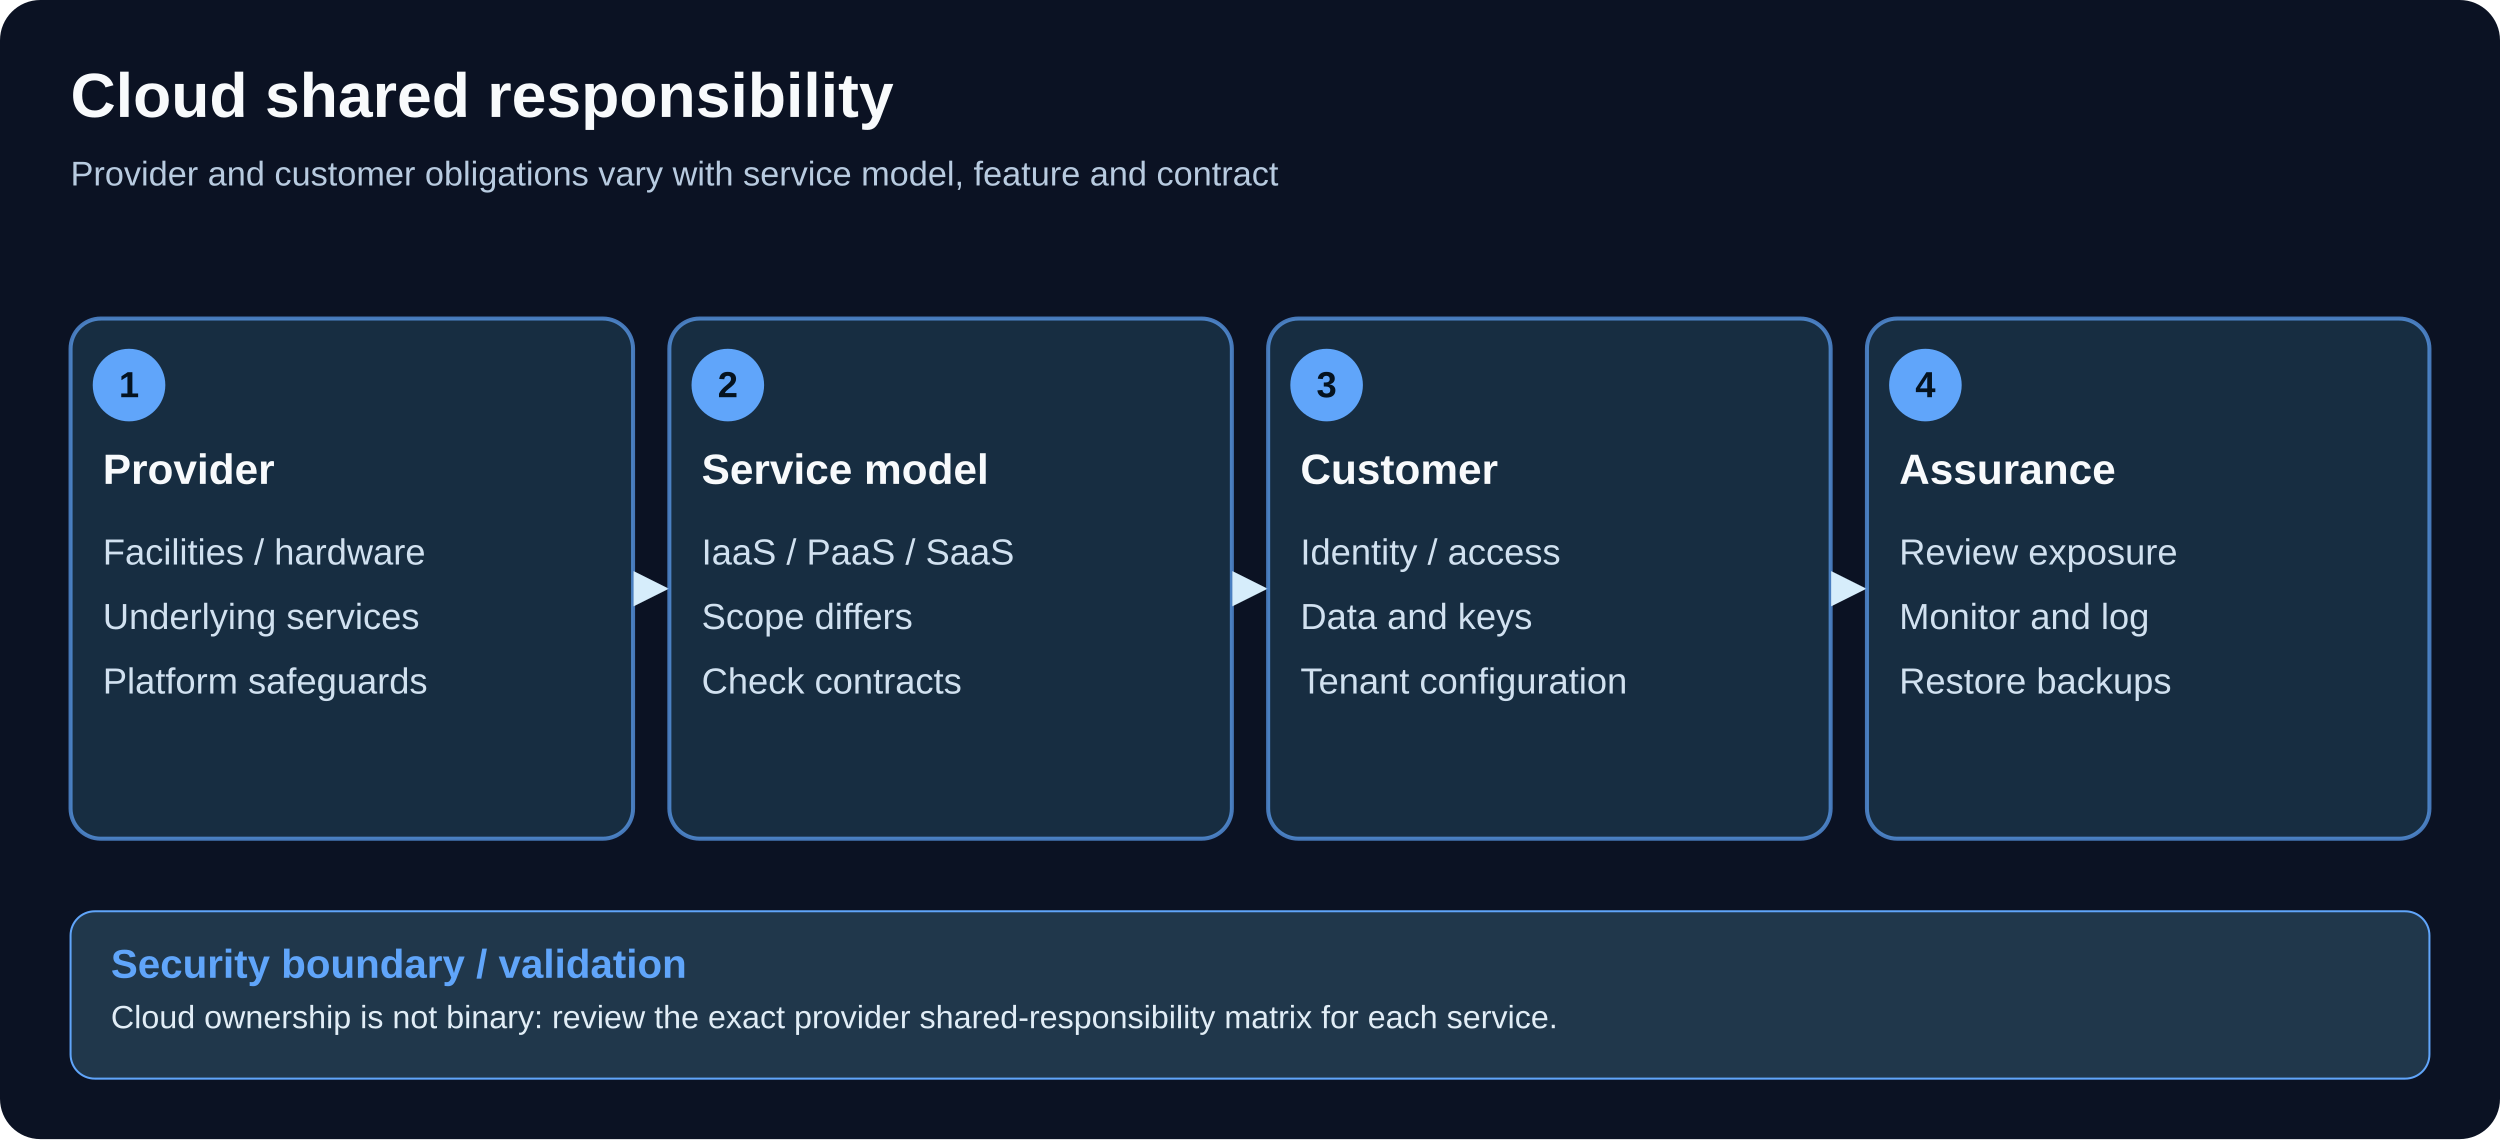
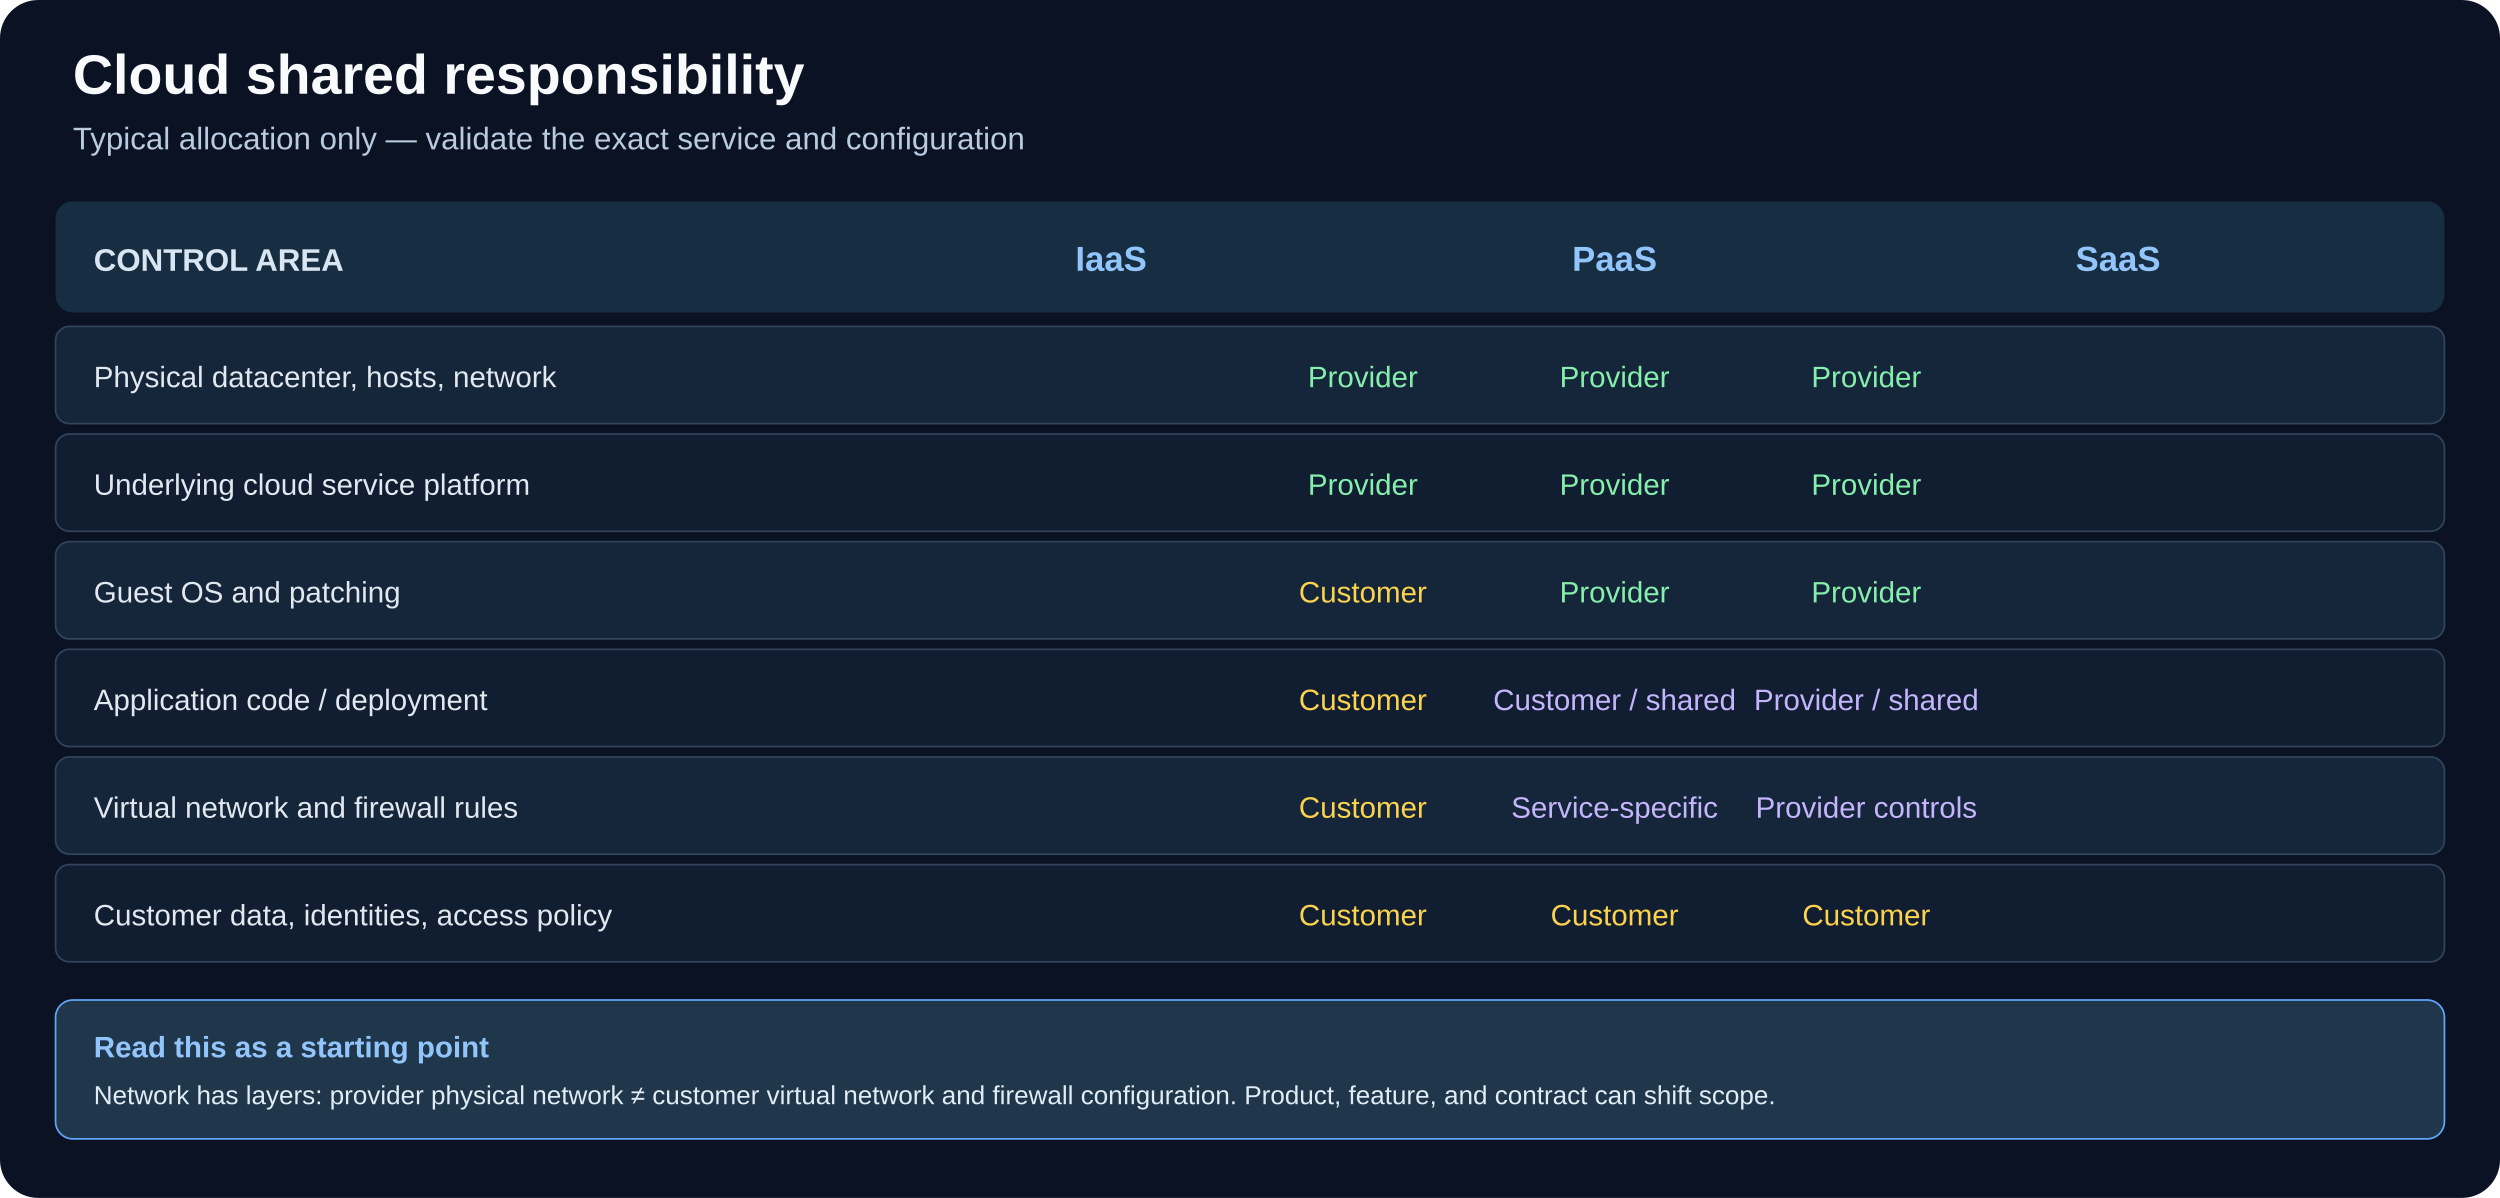
- <svg xmlns="http://www.w3.org/2000/svg" viewBox="0 0 1240 565" role="img" aria-labelledby="title desc">
-   <defs>
-     <marker id="arr" markerWidth="7" markerHeight="7" refX="5.5" refY="3.5" orient="auto">
-       <path d="M0 0L7 3.5L0 7Z" fill="#d6edfb" />
-     </marker>
-   </defs>
-   <rect width="1240" height="565" rx="20" fill="#0b1223" />
+ <svg xmlns="http://www.w3.org/2000/svg" viewBox="0 0 1440 690" role="img" aria-labelledby="title desc">
+   <rect width="1440" height="690" rx="22" fill="#0b1223" />
  <g font-family="Arial,Helvetica,sans-serif">
-     <text x="35" y="58" font-size="31" font-weight="700" fill="#f8fafc">Cloud shared responsibility</text>
-     <text x="35" y="92" font-size="17" fill="#b8cbe0">Provider and customer obligations vary with service model, feature and contract</text>
-     <rect x="35" y="158" width="279" height="258" rx="15" fill="#172d41" stroke="#60a5fa" stroke-opacity=".7" stroke-width="2" />
-     <circle cx="64" cy="191" r="18" fill="#60a5fa" />
-     <text x="64" y="197" font-size="18" font-weight="700" fill="#051320" text-anchor="middle">1</text>
-     <text x="51" y="240" font-size="21" font-weight="700" fill="#f8fafc">Provider</text>
-     <text x="51" y="280" font-size="18" fill="#d1e1f0">Facilities / hardware</text>
-     <text x="51" y="312" font-size="18" fill="#d1e1f0">Underlying services</text>
-     <text x="51" y="344" font-size="18" fill="#d1e1f0">Platform safeguards</text>
-     <path d="M315 292h13" stroke="#d6edfb" stroke-width="2.5" marker-end="url(#arr)" />
-     <rect x="332" y="158" width="279" height="258" rx="15" fill="#172d41" stroke="#60a5fa" stroke-opacity=".7" stroke-width="2" />
-     <circle cx="361" cy="191" r="18" fill="#60a5fa" />
-     <text x="361" y="197" font-size="18" font-weight="700" fill="#051320" text-anchor="middle">2</text>
-     <text x="348" y="240" font-size="21" font-weight="700" fill="#f8fafc">Service model</text>
-     <text x="348" y="280" font-size="18" fill="#d1e1f0">IaaS / PaaS / SaaS</text>
-     <text x="348" y="312" font-size="18" fill="#d1e1f0">Scope differs</text>
-     <text x="348" y="344" font-size="18" fill="#d1e1f0">Check contracts</text>
-     <path d="M612 292h13" stroke="#d6edfb" stroke-width="2.5" marker-end="url(#arr)" />
-     <rect x="629" y="158" width="279" height="258" rx="15" fill="#172d41" stroke="#60a5fa" stroke-opacity=".7" stroke-width="2" />
-     <circle cx="658" cy="191" r="18" fill="#60a5fa" />
-     <text x="658" y="197" font-size="18" font-weight="700" fill="#051320" text-anchor="middle">3</text>
-     <text x="645" y="240" font-size="21" font-weight="700" fill="#f8fafc">Customer</text>
-     <text x="645" y="280" font-size="18" fill="#d1e1f0">Identity / access</text>
-     <text x="645" y="312" font-size="18" fill="#d1e1f0">Data and keys</text>
-     <text x="645" y="344" font-size="18" fill="#d1e1f0">Tenant configuration</text>
-     <path d="M909 292h13" stroke="#d6edfb" stroke-width="2.5" marker-end="url(#arr)" />
-     <rect x="926" y="158" width="279" height="258" rx="15" fill="#172d41" stroke="#60a5fa" stroke-opacity=".7" stroke-width="2" />
-     <circle cx="955" cy="191" r="18" fill="#60a5fa" />
-     <text x="955" y="197" font-size="18" font-weight="700" fill="#051320" text-anchor="middle">4</text>
-     <text x="942" y="240" font-size="21" font-weight="700" fill="#f8fafc">Assurance</text>
-     <text x="942" y="280" font-size="18" fill="#d1e1f0">Review exposure</text>
-     <text x="942" y="312" font-size="18" fill="#d1e1f0">Monitor and log</text>
-     <text x="942" y="344" font-size="18" fill="#d1e1f0">Restore backups</text>
-     <rect x="35" y="452" width="1170" height="83" rx="12" fill="#20374b" stroke="#60a5fa" />
-     <text x="55" y="485" fill="#60a5fa" font-size="20" font-weight="700">Security boundary / validation</text>
-     <text x="55" y="510" fill="#e1edf6" font-size="16">Cloud ownership is not binary: review the exact provider shared-responsibility matrix for each service.</text>
+     <text x="42" y="54" fill="#f8fafc" font-size="32" font-weight="700">Cloud shared responsibility</text>
+     <text x="42" y="86" fill="#b8cbe0" font-size="18">Typical allocation only — validate the exact service and configuration</text>
+     <rect x="32" y="116" width="1376" height="64" rx="10" fill="#172d41" />
+     <text x="54" y="156" fill="#d8e5f2" font-size="18" font-weight="700">CONTROL AREA</text>
+     <text x="640" y="156" fill="#93c5fd" font-size="20" font-weight="700" text-anchor="middle">IaaS</text>
+     <text x="930" y="156" fill="#93c5fd" font-size="20" font-weight="700" text-anchor="middle">PaaS</text>
+     <text x="1220" y="156" fill="#93c5fd" font-size="20" font-weight="700" text-anchor="middle">SaaS</text>
+     <rect x="32" y="188" width="1376" height="56" rx="8" fill="#15263a" stroke="#31445c" />
+     <text x="54" y="223" fill="#e2e8f0" font-size="17">Physical datacenter, hosts, network</text>
+     <text x="785" y="223" fill="#86efac" font-size="17" text-anchor="middle">Provider</text>
+     <text x="930" y="223" fill="#86efac" font-size="17" text-anchor="middle">Provider</text>
+     <text x="1075" y="223" fill="#86efac" font-size="17" text-anchor="middle">Provider</text>
+     <rect x="32" y="250" width="1376" height="56" rx="8" fill="#111d30" stroke="#31445c" />
+     <text x="54" y="285" fill="#e2e8f0" font-size="17">Underlying cloud service platform</text>
+     <text x="785" y="285" fill="#86efac" font-size="17" text-anchor="middle">Provider</text>
+     <text x="930" y="285" fill="#86efac" font-size="17" text-anchor="middle">Provider</text>
+     <text x="1075" y="285" fill="#86efac" font-size="17" text-anchor="middle">Provider</text>
+     <rect x="32" y="312" width="1376" height="56" rx="8" fill="#15263a" stroke="#31445c" />
+     <text x="54" y="347" fill="#e2e8f0" font-size="17">Guest OS and patching</text>
+     <text x="785" y="347" fill="#fcd34d" font-size="17" text-anchor="middle">Customer</text>
+     <text x="930" y="347" fill="#86efac" font-size="17" text-anchor="middle">Provider</text>
+     <text x="1075" y="347" fill="#86efac" font-size="17" text-anchor="middle">Provider</text>
+     <rect x="32" y="374" width="1376" height="56" rx="8" fill="#111d30" stroke="#31445c" />
+     <text x="54" y="409" fill="#e2e8f0" font-size="17">Application code / deployment</text>
+     <text x="785" y="409" fill="#fcd34d" font-size="17" text-anchor="middle">Customer</text>
+     <text x="930" y="409" fill="#c4b5fd" font-size="17" text-anchor="middle">Customer / shared</text>
+     <text x="1075" y="409" fill="#c4b5fd" font-size="17" text-anchor="middle">Provider / shared</text>
+     <rect x="32" y="436" width="1376" height="56" rx="8" fill="#15263a" stroke="#31445c" />
+     <text x="54" y="471" fill="#e2e8f0" font-size="17">Virtual network and firewall rules</text>
+     <text x="785" y="471" fill="#fcd34d" font-size="17" text-anchor="middle">Customer</text>
+     <text x="930" y="471" fill="#c4b5fd" font-size="17" text-anchor="middle">Service-specific</text>
+     <text x="1075" y="471" fill="#c4b5fd" font-size="17" text-anchor="middle">Provider controls</text>
+     <rect x="32" y="498" width="1376" height="56" rx="8" fill="#111d30" stroke="#31445c" />
+     <text x="54" y="533" fill="#e2e8f0" font-size="17">Customer data, identities, access policy</text>
+     <text x="785" y="533" fill="#fcd34d" font-size="17" text-anchor="middle">Customer</text>
+     <text x="930" y="533" fill="#fcd34d" font-size="17" text-anchor="middle">Customer</text>
+     <text x="1075" y="533" fill="#fcd34d" font-size="17" text-anchor="middle">Customer</text>
+     <rect x="32" y="576" width="1376" height="80" rx="10" fill="#20374b" stroke="#60a5fa" />
+     <text x="54" y="609" fill="#93c5fd" font-size="17" font-weight="700">Read this as a starting point</text>
+     <text x="54" y="636" fill="#e1edf6" font-size="15">Network has layers: provider physical network ≠ customer virtual network and firewall configuration. Product, feature, and contract can shift scope.</text>
  </g>
</svg>
